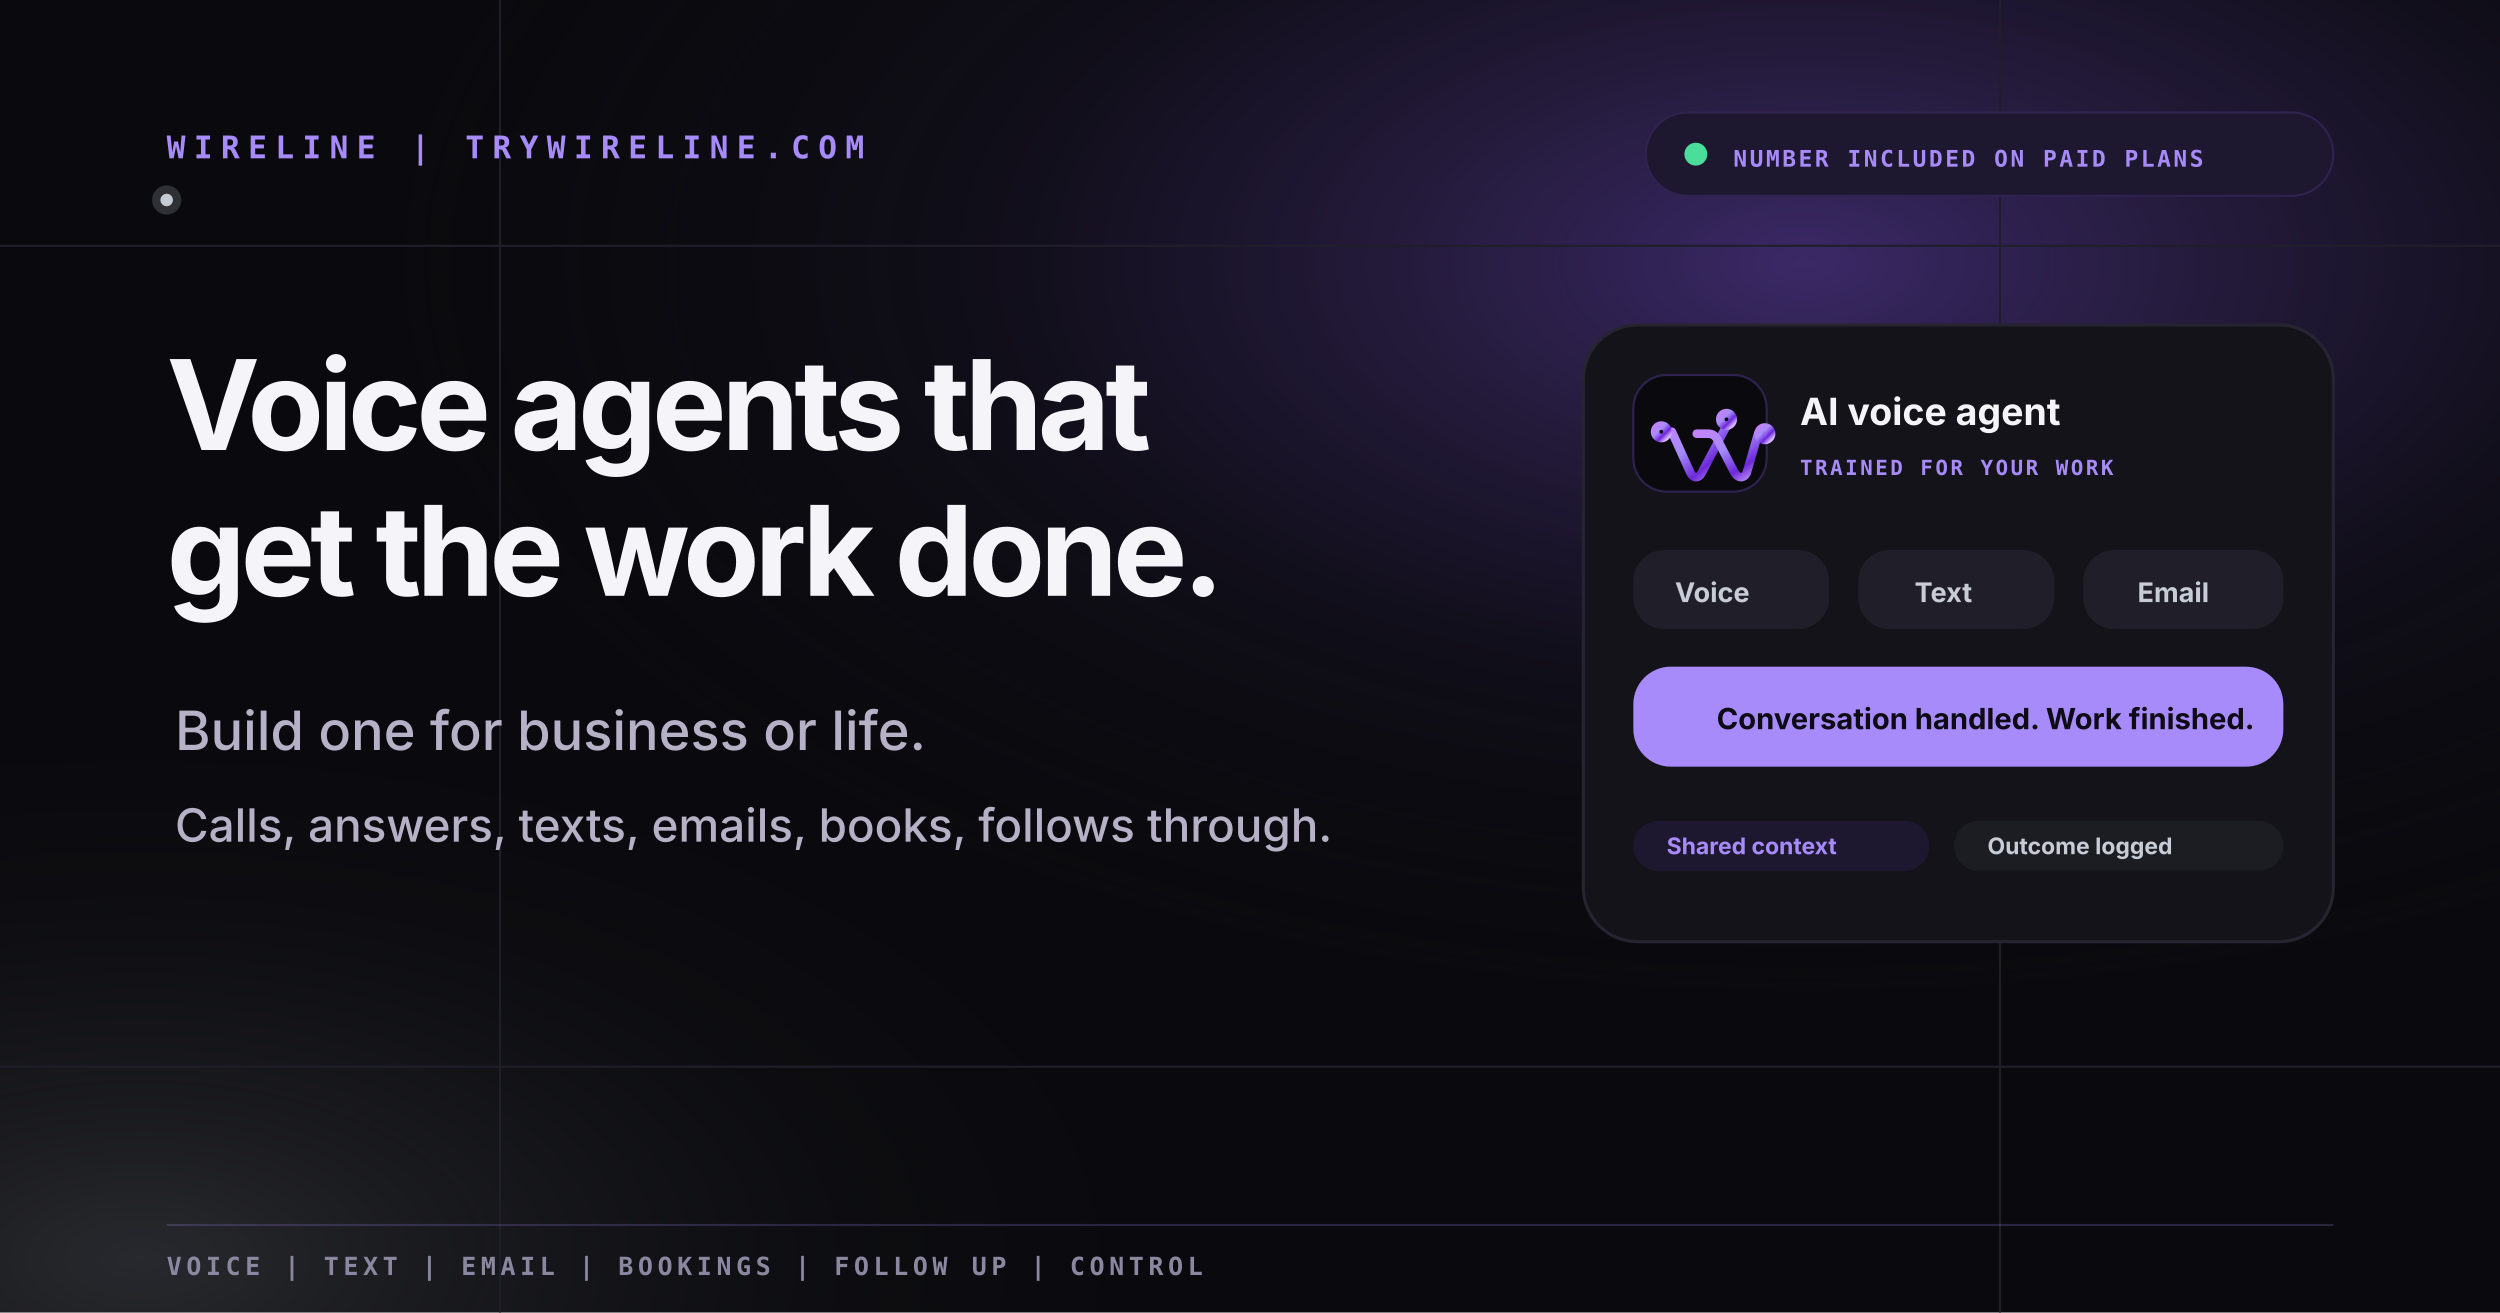
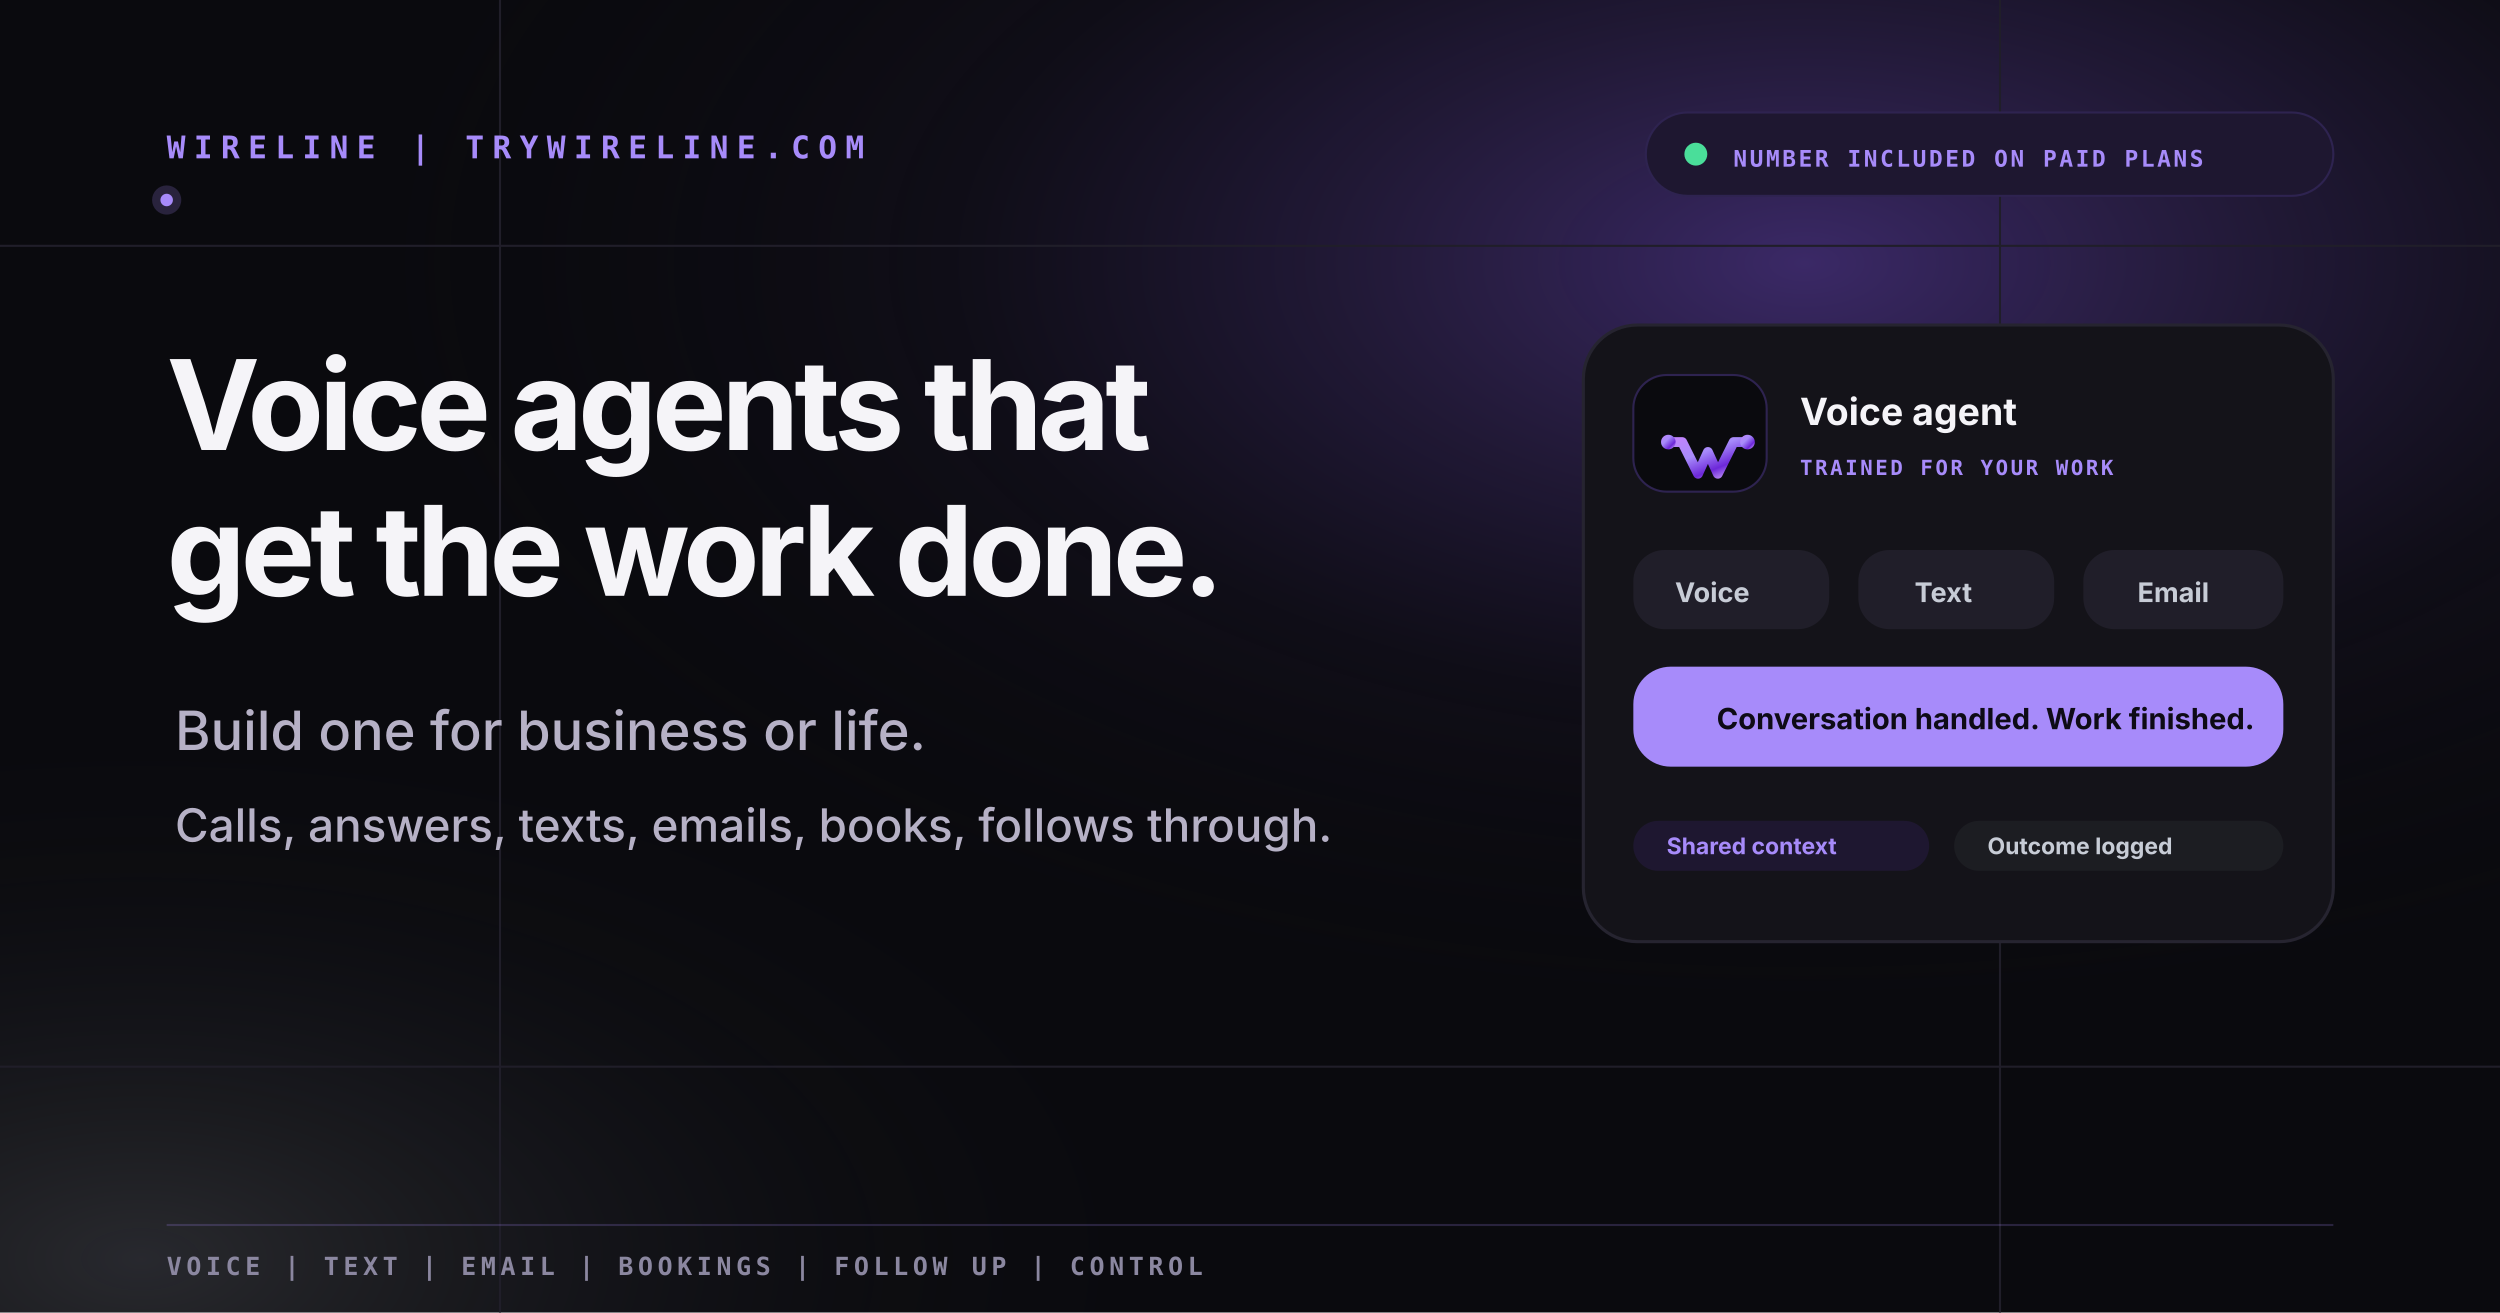
<svg xmlns="http://www.w3.org/2000/svg" viewBox="0 0 1200 630" width="1200" height="630">
  <defs>
    <linearGradient id="wireRule" x1="0" y1="0" x2="1" y2="0">
      <stop offset="0%" stop-color="#A78BFA" stop-opacity="0.95" />
      <stop offset="45%" stop-color="#C7CCD6" stop-opacity="0.6" />
      <stop offset="100%" stop-color="#C7CCD6" stop-opacity="0" />
    </linearGradient>
    <linearGradient id="markSignal" x1="0" y1="0" x2="1" y2="1">
      <stop offset="0%" stop-color="#C084FC" />
      <stop offset="38%" stop-color="#A78BFA" />
      <stop offset="72%" stop-color="#6D28D9" />
      <stop offset="100%" stop-color="#D8B4FE" />
    </linearGradient>
    <radialGradient id="softGlow" cx="72%" cy="20%" r="58%">
      <stop offset="0%" stop-color="#8B5CF6" stop-opacity="0.38" />
      <stop offset="58%" stop-color="#1E1730" stop-opacity="0.28" />
      <stop offset="100%" stop-color="#0A0A0E" stop-opacity="0" />
    </radialGradient>
    <radialGradient id="silverGlow" cx="6%" cy="96%" r="42%">
      <stop offset="0%" stop-color="#C7CCD6" stop-opacity="0.16" />
      <stop offset="100%" stop-color="#0A0A0E" stop-opacity="0" />
    </radialGradient>
  </defs>
  <rect width="1200" height="630" fill="#0A0A0E" />
  <rect width="1200" height="630" fill="url(#softGlow)" />
  <rect width="1200" height="630" fill="url(#silverGlow)" />
  <g stroke="#201E29" stroke-width="1">
    <line x1="0" y1="118" x2="1200" y2="118" />
    <line x1="0" y1="512" x2="1200" y2="512" />
    <line x1="240" y1="0" x2="240" y2="630" />
    <line x1="960" y1="0" x2="960" y2="630" />
  </g>
  <text x="80" y="76" font-family="IBM Plex Mono, ui-monospace, SFMono-Regular, Menlo, monospace" font-size="15" font-weight="700" letter-spacing="4" fill="#A78BFA">
    WIRELINE | TRYWIRELINE.COM
  </text>
  <line x1="80" y1="96" x2="430" y2="96" stroke="url(#wireRule)" stroke-width="1.25" />
-   <circle cx="80" cy="96" r="3" fill="#C7CCD6" />
-   <circle cx="80" cy="96" r="7" fill="#C7CCD6" fill-opacity="0.2" />
+   <circle cx="80" cy="96" r="3" fill="#A78BFA" />
+   <circle cx="80" cy="96" r="7" fill="#A78BFA" fill-opacity="0.2" />
  <g transform="translate(790, 54)">
    <rect width="330" height="40" rx="20" ry="20" fill="#1E1730" stroke="#2E2350" stroke-width="1" />
    <circle cx="24" cy="20" r="5.5" fill="#4ADE9A" />
    <text x="42" y="26" font-family="IBM Plex Mono, ui-monospace, monospace" font-size="11" font-weight="700" letter-spacing="1.2" fill="#A78BFA">
      NUMBER INCLUDED ON PAID PLANS
    </text>
  </g>
  <text x="80" y="216" font-family="Inter Tight, Inter, system-ui, sans-serif" font-size="60" font-weight="650" letter-spacing="-2.4" fill="#F5F4F8">
    Voice agents that
  </text>
  <text x="80" y="286" font-family="Inter Tight, Inter, system-ui, sans-serif" font-size="60" font-weight="650" letter-spacing="-2.4" fill="#F5F4F8">
    get the work done.
  </text>
  <text x="84" y="360" font-family="Inter, system-ui, -apple-system, Segoe UI, sans-serif" font-size="26" font-weight="500" fill="#B6B1C6">
    Build one for business or life.
  </text>
  <text x="84" y="404" font-family="Inter, system-ui, -apple-system, Segoe UI, sans-serif" font-size="22" font-weight="500" fill="#B6B1C6">
    Calls, answers, texts, emails, books, follows through.
  </text>
  <g transform="translate(760, 156)">
    <rect width="360" height="296" rx="26" ry="26" fill="#141319" stroke="#262430" stroke-width="1.5" />
    <rect x="24" y="24" width="64" height="56" rx="16" fill="#0A0A0E" stroke="#2E2350" stroke-width="1" />
-     <g transform="translate(31 37) scale(0.46)" fill="none" stroke="url(#markSignal)" stroke-width="9" stroke-linecap="round" stroke-linejoin="round">
-       <path d="M21 31H25L44 73C47 80 53 80 56 74L82 25" />
-       <path d="M51 33H63C68 33 71 36 73 40L90 73C94 80 100 80 103 74L115 33H122" />
-       <circle cx="14" cy="31" r="6.5" />
-       <circle cx="82" cy="18" r="6.5" />
-       <circle cx="122" cy="33" r="6.5" />
+     <g transform="translate(37 41) scale(0.95)" fill="none" stroke="url(#markSignal)" stroke-width="5" stroke-linecap="round" stroke-linejoin="round">
+       <path d="M4 16H11L19 32L24 21L29 32L37 16H44" />
+       <circle cx="4" cy="16" r="3.7" fill="url(#markSignal)" stroke="none" />
+       <circle cx="44" cy="16" r="3.7" fill="url(#markSignal)" stroke="none" />
    </g>
    <text x="104" y="48" font-family="Inter, system-ui, sans-serif" font-size="18" font-weight="700" fill="#F5F4F8">
-       AI voice agent
+       Voice agent
    </text>
    <text x="104" y="72" font-family="IBM Plex Mono, ui-monospace, monospace" font-size="10" font-weight="700" letter-spacing="1.2" fill="#A78BFA">
      TRAINED FOR YOUR WORK
    </text>
    <rect x="24" y="108" width="94" height="38" rx="15" fill="#201E29" />
    <text x="44" y="133" font-family="Inter, system-ui, sans-serif" font-size="13" font-weight="700" fill="#C7CCD6">Voice</text>
    <rect x="132" y="108" width="94" height="38" rx="15" fill="#201E29" />
    <text x="159" y="133" font-family="Inter, system-ui, sans-serif" font-size="13" font-weight="700" fill="#C7CCD6">Text</text>
    <rect x="240" y="108" width="96" height="38" rx="15" fill="#201E29" />
    <text x="266" y="133" font-family="Inter, system-ui, sans-serif" font-size="13" font-weight="700" fill="#C7CCD6">Email</text>
    <rect x="24" y="164" width="312" height="48" rx="18" fill="#A78BFA" />
    <text x="64" y="194" font-family="Inter, system-ui, sans-serif" font-size="14" font-weight="700" fill="#0E0B16">
      Conversation handled. Work finished.
    </text>
    <g transform="translate(24, 238)">
      <rect width="142" height="24" rx="12" fill="#1E1730" />
      <text x="16" y="16" font-family="Inter, system-ui, sans-serif" font-size="11" font-weight="700" fill="#A78BFA">Shared context</text>
      <rect x="154" width="158" height="24" rx="12" fill="#1C1D22" />
      <text x="170" y="16" font-family="Inter, system-ui, sans-serif" font-size="11" font-weight="700" fill="#C7CCD6">Outcome logged</text>
    </g>
  </g>
  <line x1="80" y1="588" x2="1120" y2="588" stroke="#A78BFA" stroke-opacity="0.2" stroke-width="1" />
  <text x="80" y="612" font-family="IBM Plex Mono, ui-monospace, monospace" font-size="12" font-weight="700" letter-spacing="2.2" fill="#8B87A0">
    VOICE | TEXT | EMAIL | BOOKINGS | FOLLOW UP | CONTROL
  </text>
</svg>
